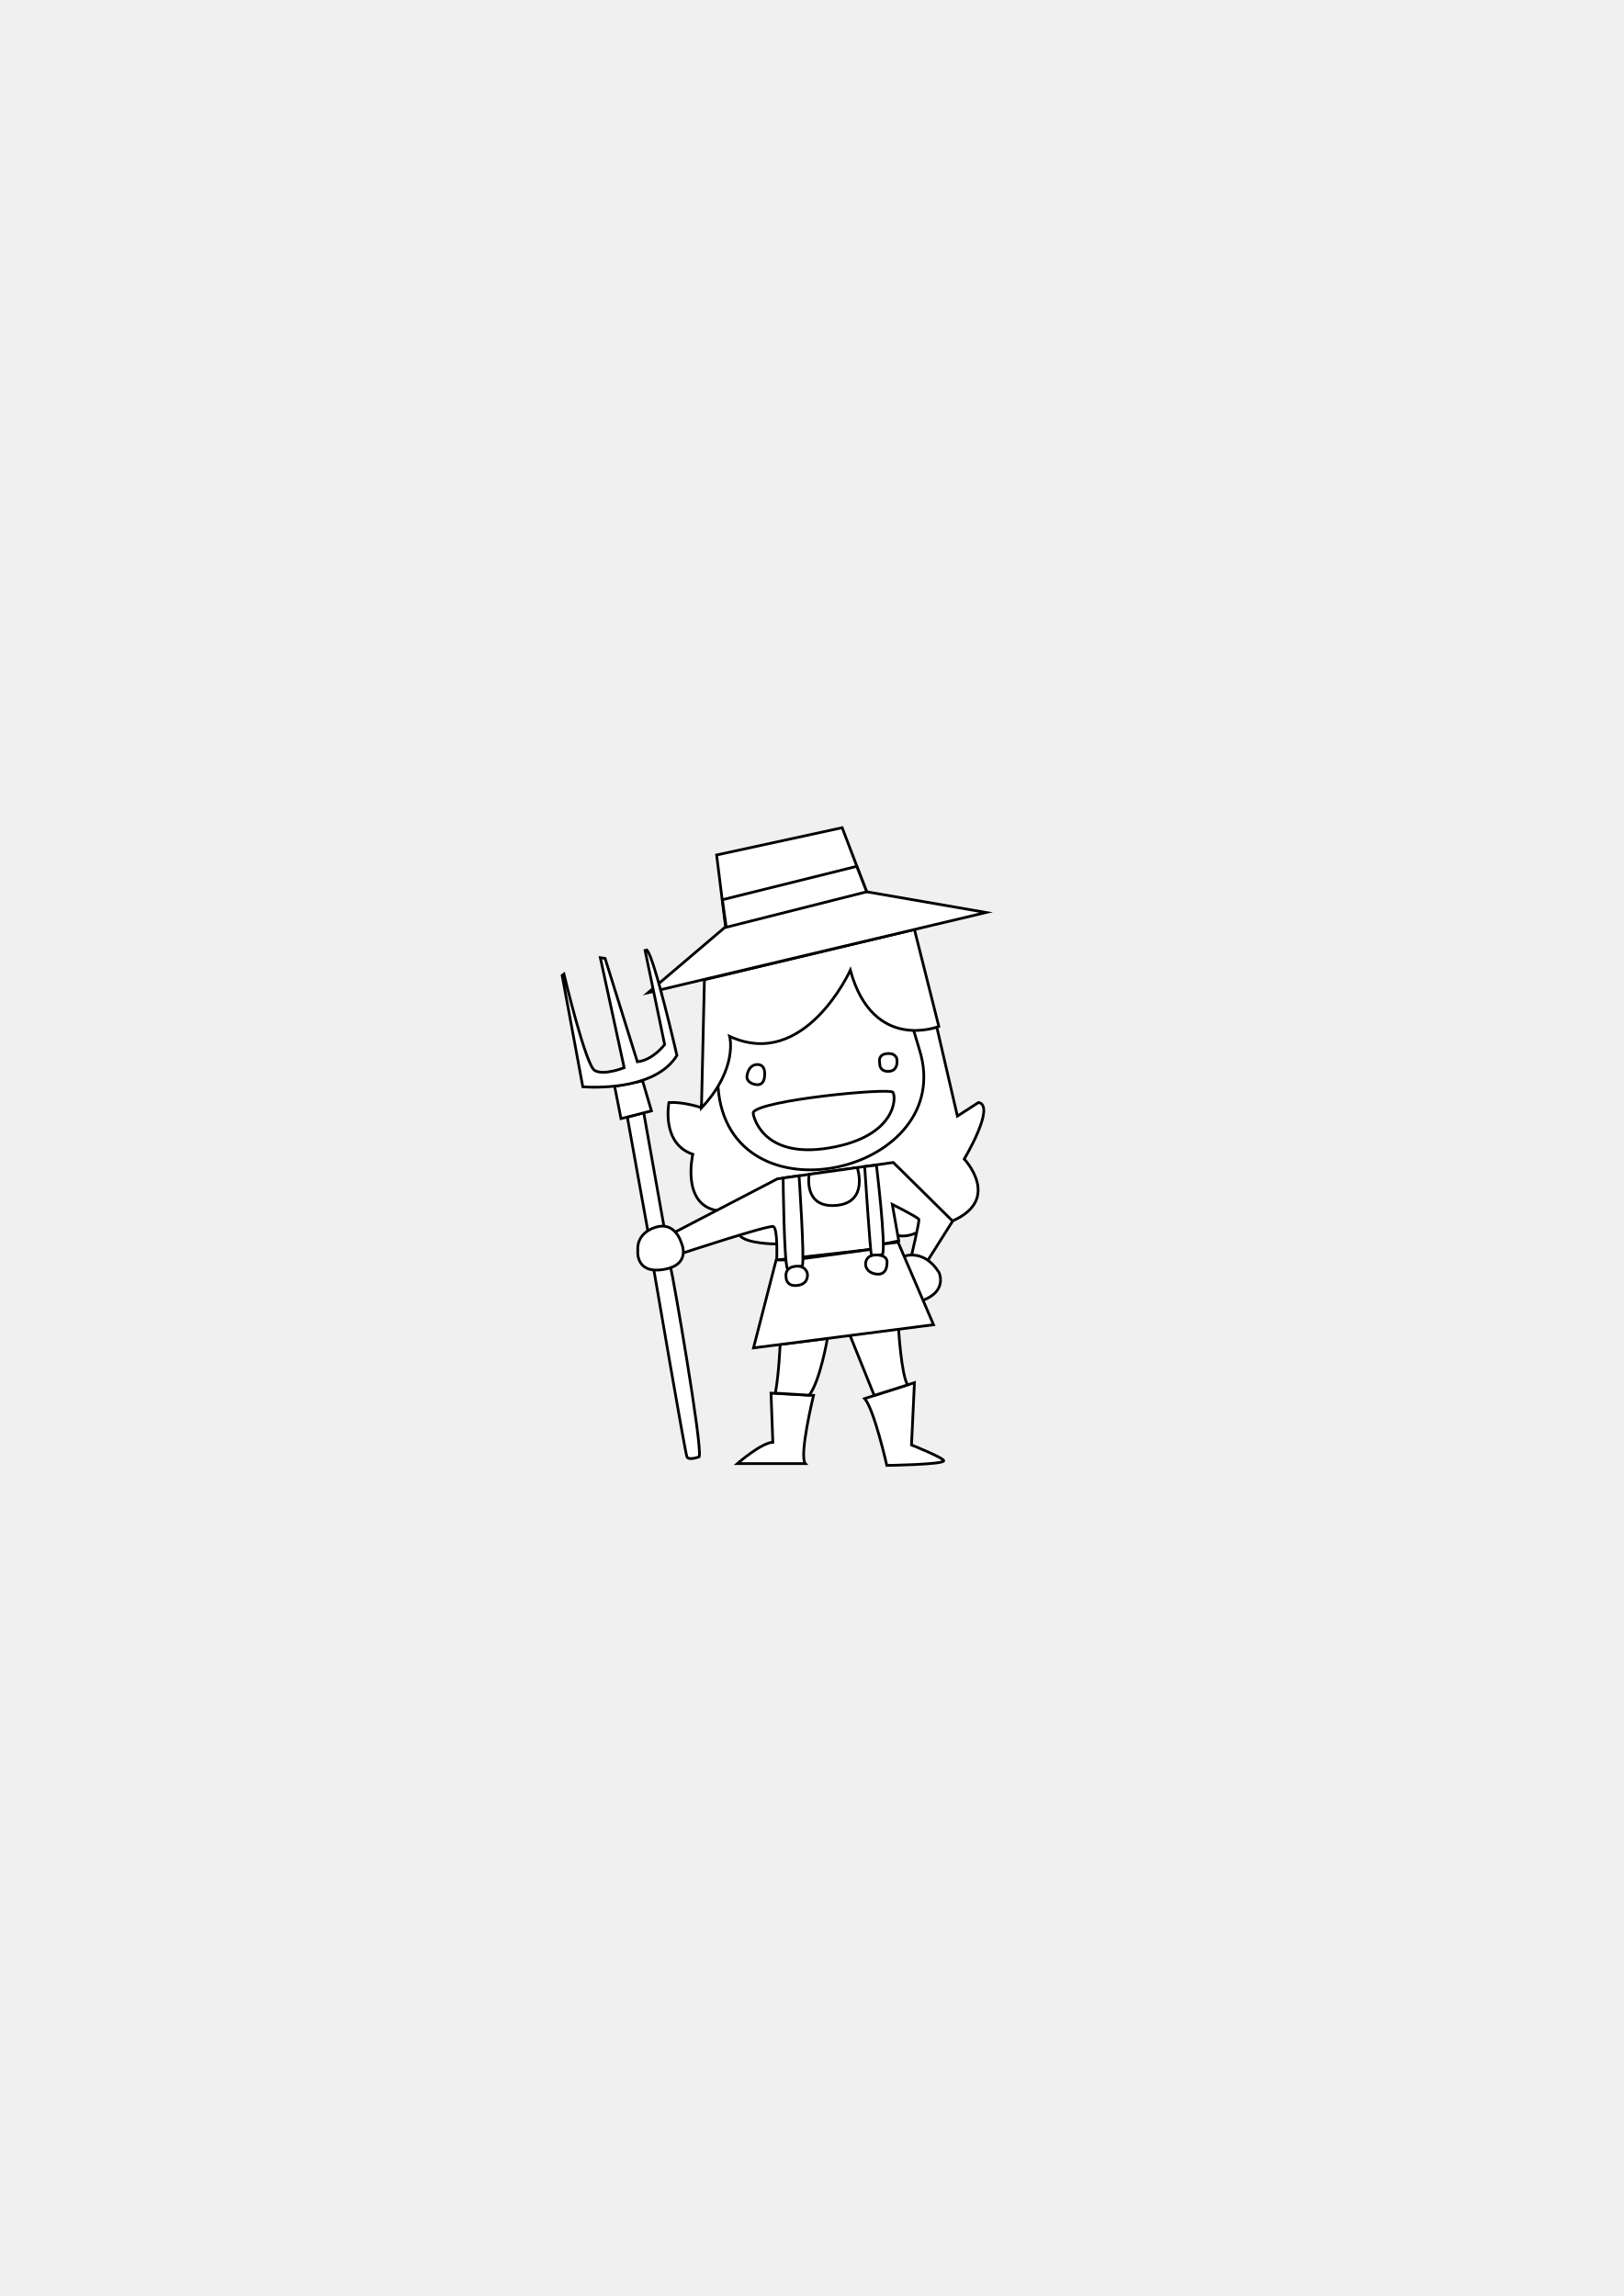
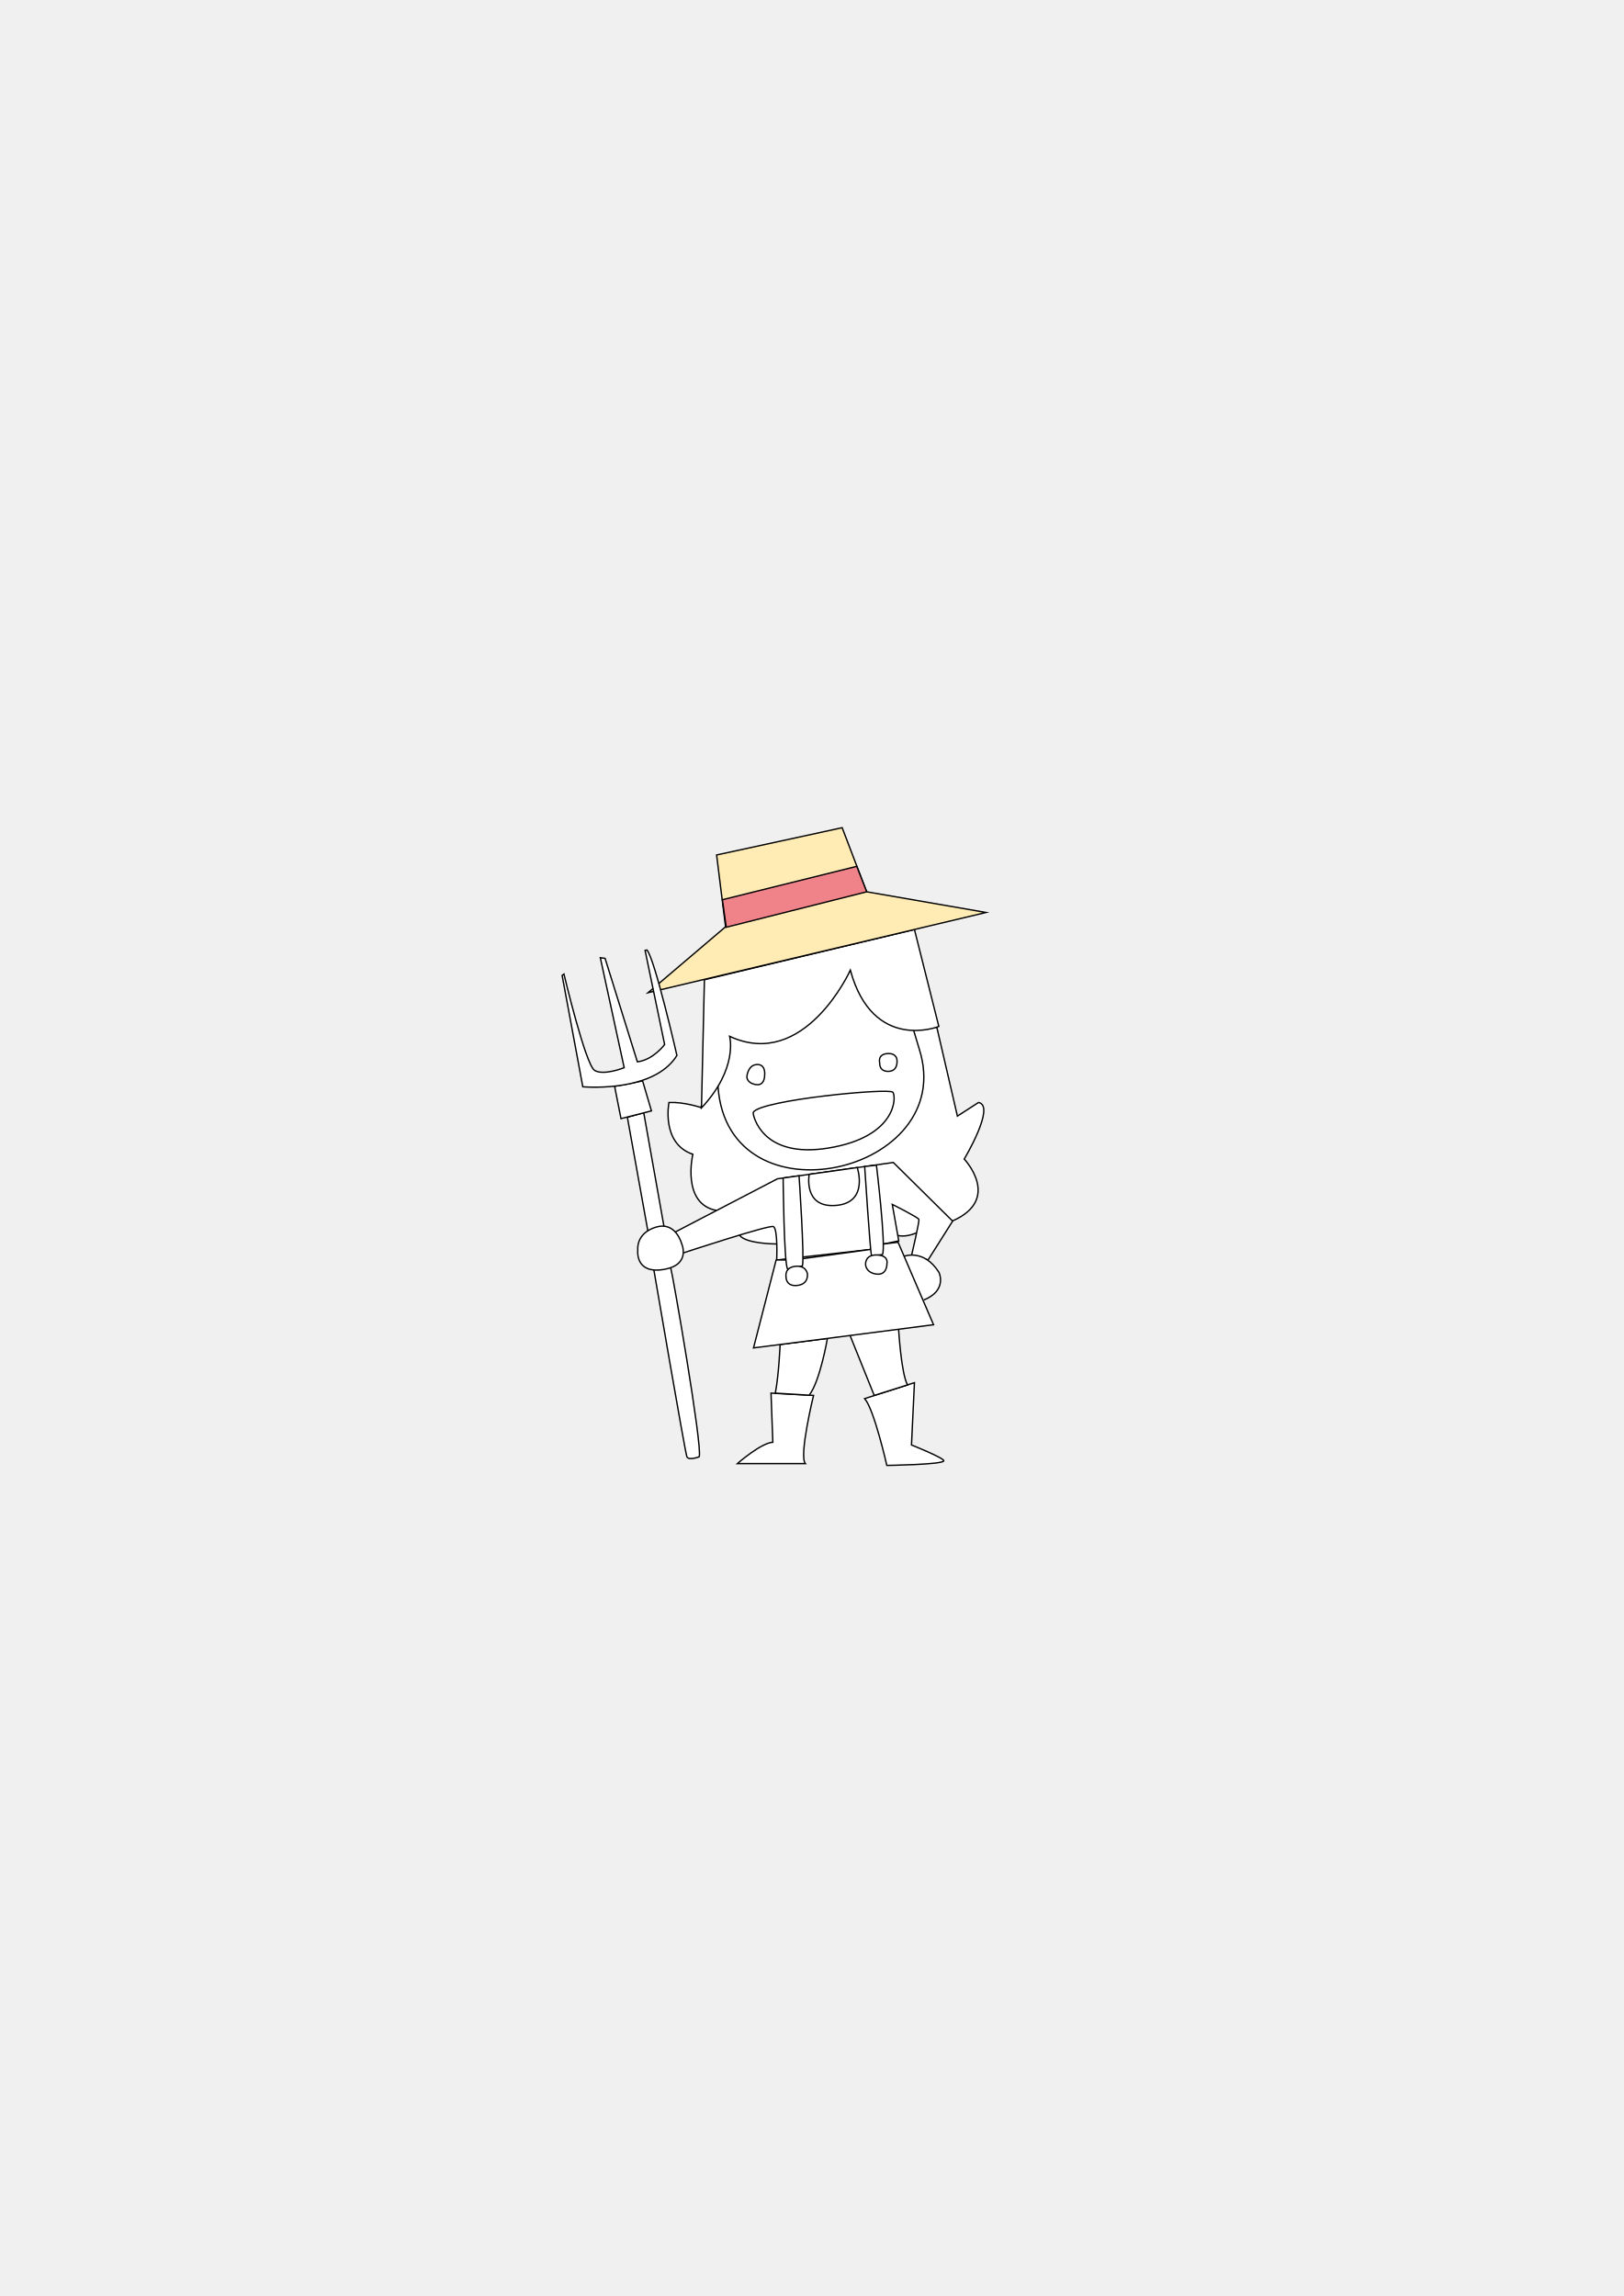
- <svg xmlns="http://www.w3.org/2000/svg" version="1.1" id="Calque_2" x="0px" y="0px" width="595.28px" height="841.89px" viewBox="0 0 595.28 841.89" enable-background="new 0 0 595.28 841.89" xml:space="preserve">
-   <path fill="#FFFFFF" stroke="#000000" stroke-miterlimit="10" d="M343.5,376.875l7.5,32.375l7.75-5  c6.417,1.25-5.25,20.75-5.25,20.75s13.916,14.667-4.25,22.667l-13.5,4.5c-4,1.667-6.583,0.837-6.583,0.837l-44.917,3.121  c0,0-10.652-0.049-13.062-3.125l-8.468-9.149c-13.03-2.399-8.72-20.601-8.72-20.601c-11.75-4-8.75-19-8.75-19  c5.5-0.25,11.667,1.833,11.667,1.833l6.75-17.417l74.167-14.167L343.5,376.875z" />
-   <path fill="#FFFFFF" stroke="#000000" stroke-miterlimit="10" d="M250.625,459.375c0,0,31.125-10.25,32.875-9.625  s1.25,12.25,1.25,12.25l34.167-3.833l5.049-2.027L329.5,455l-2.375-13.375c0,0,9.5,4.75,9.75,5.5s-2.688,13.25-2.688,13.25  L340.25,462l9-14.25l-21.75-21.5l-42.5,6l-37.734,19.647" />
-   <path fill="#FFFFFF" stroke="#000000" stroke-miterlimit="10" d="M337.03,384.713c14.47,45.537-70.03,65.038-73.78,13.872  l0.083-21.083l55-26.5L333.812,374L337.03,384.713z" />
-   <path fill="#FFFFFF" stroke="#000000" stroke-miterlimit="10" d="M282.667,510.833l15.591,0.833c0,0-5.424,22.166-3.008,25h-24.917  c0,0,8.667-7.583,13-7.833L282.667,510.833z" />
-   <path fill="#FFFFFF" stroke="#000000" stroke-miterlimit="10" d="M303.345,490.761c0,0-2.687,15.735-6.683,20.82l-12.412-0.748  c1.325-6.979,1.749-17.839,1.749-17.839L303.345,490.761z" />
-   <path fill="#FFFFFF" stroke="#000000" stroke-miterlimit="10" d="M317,512.833L335.25,507l-1.083,22.833  c0,0,12.083,4.833,11.833,5.833c-0.343,1.372-20.875,1.667-20.875,1.667S320.5,516.833,317,512.833z" />
-   <path fill="#FFFFFF" stroke="#000000" stroke-miterlimit="10" d="M329.444,487.399c0,0,0.961,16.38,3.269,20.411l-12.213,3.856  l-8.833-21.917" />
-   <path fill="#FFFFFF" stroke="#000000" stroke-miterlimit="10" d="M314.279,428.116c0,0,4.388,12.884-7.779,13.884  s-9.838-11.396-9.838-11.396L314.279,428.116z" />
-   <path fill="#FFFFFF" stroke="#000000" stroke-miterlimit="10" d="M331.417,460.667c0,0,7.303-2.917,12.833,5.916  c0,0,3.167,6.584-5.56,10.084" />
-   <path fill="#FFFFFF" stroke="#000000" stroke-miterlimit="10" d="M276.167,407.833c2.833-4.5,49.833-9,51.167-7.333  s1.452,16.331-23.5,20.445S276.167,408.5,276.167,408.5V407.833z" />
-   <path fill="#FFFFFF" stroke="#000000" stroke-miterlimit="10" d="M243.417,449.668L236,408l-6,1.667l7.5,41.585l2.25,14.583  c0,0,11.417,66.832,12.083,68.332s4.5,0,4.5,0c1.333-3.5-9.845-67.713-10.417-69.165" />
-   <polygon fill="#FFFFFF" stroke="#000000" stroke-miterlimit="10" points="288,462 284.75,462 284.542,462.021 276.25,494.25   342.25,485.75 329.25,455.5 323.966,456.14 318.917,458.167 294.5,461.501 " />
-   <polygon fill="#FFFFFF" stroke="#000000" stroke-miterlimit="10" points="225.333,398.335 227.667,410.168 238.833,407.335   235.583,396.333 " />
-   <path fill="#FFFFFF" stroke="#000000" stroke-miterlimit="10" d="M240.333,450.006c-7.333,2.333-6.5,8.333-6.5,8.333  s-1.167,8.834,9.333,7.167s6.667-9.667,6.667-9.667S247.667,447.673,240.333,450.006z" />
-   <path fill="#FFFFFF" stroke="#000000" stroke-miterlimit="10" d="M277.5,390.339c-3.333,0.167-3.667,4.333-3.667,4.333  s-0.333,2.333,3.167,3s3.333-3.5,3.333-3.5S280.833,390.172,277.5,390.339z" />
-   <path fill="#FFFFFF" stroke="#000000" stroke-miterlimit="10" d="M325.167,386.339c-3.5,0.333-2.667,3.333-2.667,3.333  s-0.334,3.333,3.333,3.167s3-4.333,3-4.333S328.667,386.005,325.167,386.339z" />
-   <path fill="#FFFFFF" stroke="#000000" stroke-miterlimit="10" d="M258.25,359.25l-1.083,47.001C270.75,391.751,267.5,380,267.5,380  c27.5,12.75,44.25-24.25,44.25-24.25c8.312,30.312,32.438,20.625,32.438,20.625l-8.938-35.542L258.25,359.25z" />
-   <path fill="#FFFFFF" stroke="#000000" stroke-miterlimit="10" d="M292.947,431.128c0,0,2.052,30.58,1.219,33.06l-5.417,1.146  c-1.333-1.667-1.638-33.382-1.638-33.382L292.947,431.128z" />
-   <path fill="#FFFFFF" stroke="#000000" stroke-miterlimit="10" d="M321.312,427.25c0,0,3.562,29.435,2.229,32.768L319.5,460.5  c-0.5-2-2.5-32.768-2.5-32.768L321.312,427.25z" />
-   <path fill="#FFFFFF" stroke="#000000" stroke-miterlimit="10" d="M291.5,464.339c-4,0.5-3.333,3.833-3.333,3.833  s-0.166,3.667,4.167,3.167s3.667-4.333,3.667-4.333S295.5,463.839,291.5,464.339z" />
-   <path fill="#FFFFFF" stroke="#000000" stroke-miterlimit="10" d="M321.5,460.172c-4.5-0.166-4.167,3.5-4.167,3.5s0,3,4,3.5  s3.834-3.833,3.834-3.833S326,460.338,321.5,460.172z" />
-   <polyline fill="#FFFFFF" stroke="#000000" stroke-miterlimit="10" points="317.75,327 361.5,334.583 237.583,364.003 266,339.833   262.72,313.5 308.75,303.5 317.75,327.083 " />
-   <polygon fill="#FFFFFF" stroke="#000000" stroke-miterlimit="10" points="264.844,329.906 314.104,317.667 317.75,327 266.25,340   " />
-   <path fill="#FFFFFF" stroke="#000000" stroke-miterlimit="10" d="M236.5,348.506l7.167,34.5c0,0-4.167,5.667-10,6.333  l-11.833-37.922l-1.75-0.25l8.75,40.333c0,0-7.5,3.001-10.833,1.001s-11.25-35.334-11.25-35.334l-0.667,0.5l7.583,40.834  c7.819,0.541,27.333,0.167,34.5-11.501c0,0-8.167-35.661-11-38.662L236.5,348.506z" />
+ <svg xmlns="http://www.w3.org/2000/svg" version="1.1" id="Calque_2" x="0px" y="0px" width="595.279px" height="841.89px" viewBox="0 0 595.279 841.89" enable-background="new 0 0 595.279 841.89" xml:space="preserve">
+   <path fill="#FFFFFF" stroke="#000000" stroke-width="0.5" stroke-miterlimit="10" d="M343.5,376.875l7.5,32.375l7.75-5  c6.416,1.25-5.25,20.75-5.25,20.75s13.916,14.668-4.25,22.668l-13.5,4.5c-4,1.666-6.584,0.836-6.584,0.836l-44.916,3.121  c0,0-10.652-0.049-13.062-3.125l-8.468-9.148c-13.03-2.398-8.72-20.602-8.72-20.602c-11.75-4-8.75-19-8.75-19  c5.5-0.25,11.667,1.833,11.667,1.833l6.75-17.417l74.167-14.167L343.5,376.875z" />
+   <path fill="#FFFFFF" stroke="#000000" stroke-width="0.5" stroke-miterlimit="10" d="M250.625,459.375  c0,0,31.125-10.25,32.875-9.625s1.25,12.25,1.25,12.25l34.166-3.832l5.05-2.027L329.5,455l-2.375-13.375c0,0,9.5,4.75,9.75,5.5  s-2.688,13.25-2.688,13.25L340.25,462l9-14.25l-21.75-21.5l-42.5,6l-37.734,19.648" />
+   <path fill="#FFFFFF" stroke="#000000" stroke-width="0.5" stroke-miterlimit="10" d="M337.03,384.713  C351.5,430.25,267,449.751,263.25,398.585l0.083-21.083l54.999-26.5L333.812,374L337.03,384.713z" />
+   <path fill="#FFFFFF" stroke="#000000" stroke-width="0.5" stroke-miterlimit="10" d="M282.667,510.833l15.591,0.832  c0,0-5.424,22.166-3.008,25h-24.917c0,0,8.667-7.582,13-7.832L282.667,510.833z" />
+   <path fill="#FFFFFF" stroke="#000000" stroke-width="0.5" stroke-miterlimit="10" d="M303.345,490.761c0,0-2.688,15.734-6.683,20.82  l-12.412-0.748c1.325-6.98,1.749-17.84,1.749-17.84L303.345,490.761z" />
+   <path fill="#FFFFFF" stroke="#000000" stroke-width="0.5" stroke-miterlimit="10" d="M317,512.833L335.25,507l-1.084,22.834  c0,0,12.084,4.832,11.834,5.832c-0.344,1.373-20.875,1.668-20.875,1.668S320.5,516.833,317,512.833z" />
+   <path fill="#FFFFFF" stroke="#000000" stroke-width="0.5" stroke-miterlimit="10" d="M329.444,487.4c0,0,0.961,16.379,3.27,20.41  l-12.213,3.855l-8.834-21.916" />
+   <path fill="#FFFFFF" stroke="#000000" stroke-width="0.5" stroke-miterlimit="10" d="M314.279,428.117  c0,0,4.388,12.883-7.778,13.883c-12.167,1-9.838-11.396-9.838-11.396L314.279,428.117z" />
+   <path fill="#FFFFFF" stroke="#000000" stroke-width="0.5" stroke-miterlimit="10" d="M331.416,460.667c0,0,7.304-2.918,12.834,5.916  c0,0,3.166,6.584-5.561,10.084" />
+   <path fill="#FFFFFF" stroke="#000000" stroke-width="0.5" stroke-miterlimit="10" d="M276.167,407.833  c2.833-4.5,49.833-9,51.167-7.333s1.451,16.331-23.5,20.445c-24.952,4.113-27.667-12.445-27.667-12.445V407.833z" />
+   <path fill="#FFFFFF" stroke="#000000" stroke-width="0.5" stroke-miterlimit="10" d="M243.417,449.667L236,408l-6,1.667l7.5,41.584  l2.25,14.584c0,0,11.417,66.832,12.083,68.332s4.5,0,4.5,0c1.333-3.5-9.846-67.713-10.417-69.166" />
+   <polygon fill="#FFFFFF" stroke="#000000" stroke-width="0.5" stroke-miterlimit="10" points="288,462 284.75,462 284.542,462.021   276.25,494.25 342.25,485.75 329.25,455.5 323.966,456.14 318.916,458.167 294.5,461.501 " />
+   <polygon fill="#FFFFFF" stroke="#000000" stroke-width="0.5" stroke-miterlimit="10" points="225.333,398.335 227.667,410.168   238.833,407.335 235.583,396.333 " />
+   <path fill="#FFFFFF" stroke="#000000" stroke-width="0.5" stroke-miterlimit="10" d="M240.333,450.005  c-7.333,2.334-6.5,8.334-6.5,8.334s-1.167,8.834,9.333,7.166c10.5-1.666,6.667-9.666,6.667-9.666S247.667,447.673,240.333,450.005z" />
+   <path fill="#FFFFFF" stroke="#000000" stroke-width="0.5" stroke-miterlimit="10" d="M277.5,390.339  c-3.333,0.167-3.667,4.333-3.667,4.333s-0.333,2.333,3.167,3s3.333-3.5,3.333-3.5S280.833,390.172,277.5,390.339z" />
+   <path fill="#FFFFFF" stroke="#000000" stroke-width="0.5" stroke-miterlimit="10" d="M325.166,386.339  c-3.5,0.333-2.666,3.333-2.666,3.333s-0.335,3.333,3.332,3.167c3.668-0.166,3-4.333,3-4.333S328.666,386.005,325.166,386.339z" />
+   <path fill="#FFFFFF" stroke="#000000" stroke-width="0.5" stroke-miterlimit="10" d="M258.25,359.25l-1.083,47.001  C270.75,391.751,267.5,380,267.5,380c27.5,12.75,44.25-24.25,44.25-24.25c8.312,30.312,32.438,20.625,32.438,20.625l-8.938-35.542  L258.25,359.25z" />
+   <path fill="#FFFFFF" stroke="#000000" stroke-width="0.5" stroke-miterlimit="10" d="M292.947,431.128c0,0,2.053,30.58,1.22,33.059  l-5.417,1.146c-1.333-1.666-1.639-33.381-1.639-33.381L292.947,431.128z" />
+   <path fill="#FFFFFF" stroke="#000000" stroke-width="0.5" stroke-miterlimit="10" d="M321.312,427.25c0,0,3.562,29.436,2.229,32.768  L319.5,460.5c-0.5-2-2.5-32.768-2.5-32.768L321.312,427.25z" />
+   <path fill="#FFFFFF" stroke="#000000" stroke-width="0.5" stroke-miterlimit="10" d="M291.5,464.339c-4,0.5-3.333,3.832-3.333,3.832  s-0.166,3.668,4.167,3.168s3.667-4.334,3.667-4.334S295.5,463.839,291.5,464.339z" />
+   <path fill="#FFFFFF" stroke="#000000" stroke-width="0.5" stroke-miterlimit="10" d="M321.5,460.171c-4.5-0.166-4.168,3.5-4.168,3.5  s0,3,4,3.5s3.835-3.832,3.835-3.832S326,460.337,321.5,460.171z" />
+   <polyline fill="#FFEBB4" stroke="#000000" stroke-width="0.5" stroke-miterlimit="10" points="317.75,327 361.5,334.583   237.583,364.003 266,339.833 262.72,313.5 308.75,303.5 317.75,327.083 " />
+   <polygon fill="#F0828A" stroke="#000000" stroke-width="0.5" stroke-miterlimit="10" points="264.844,329.906 314.104,317.667   317.75,327 266.25,340 " />
+   <path fill="#FFFFFF" stroke="#000000" stroke-width="0.5" stroke-miterlimit="10" d="M236.5,348.506l7.167,34.5  c0,0-4.167,5.667-10,6.333l-11.833-37.922l-1.75-0.25l8.75,40.333c0,0-7.5,3.001-10.833,1.001s-11.25-35.334-11.25-35.334  l-0.667,0.5l7.583,40.834c7.818,0.541,27.333,0.167,34.5-11.501c0,0-8.167-35.661-11-38.662L236.5,348.506z" />
</svg>
